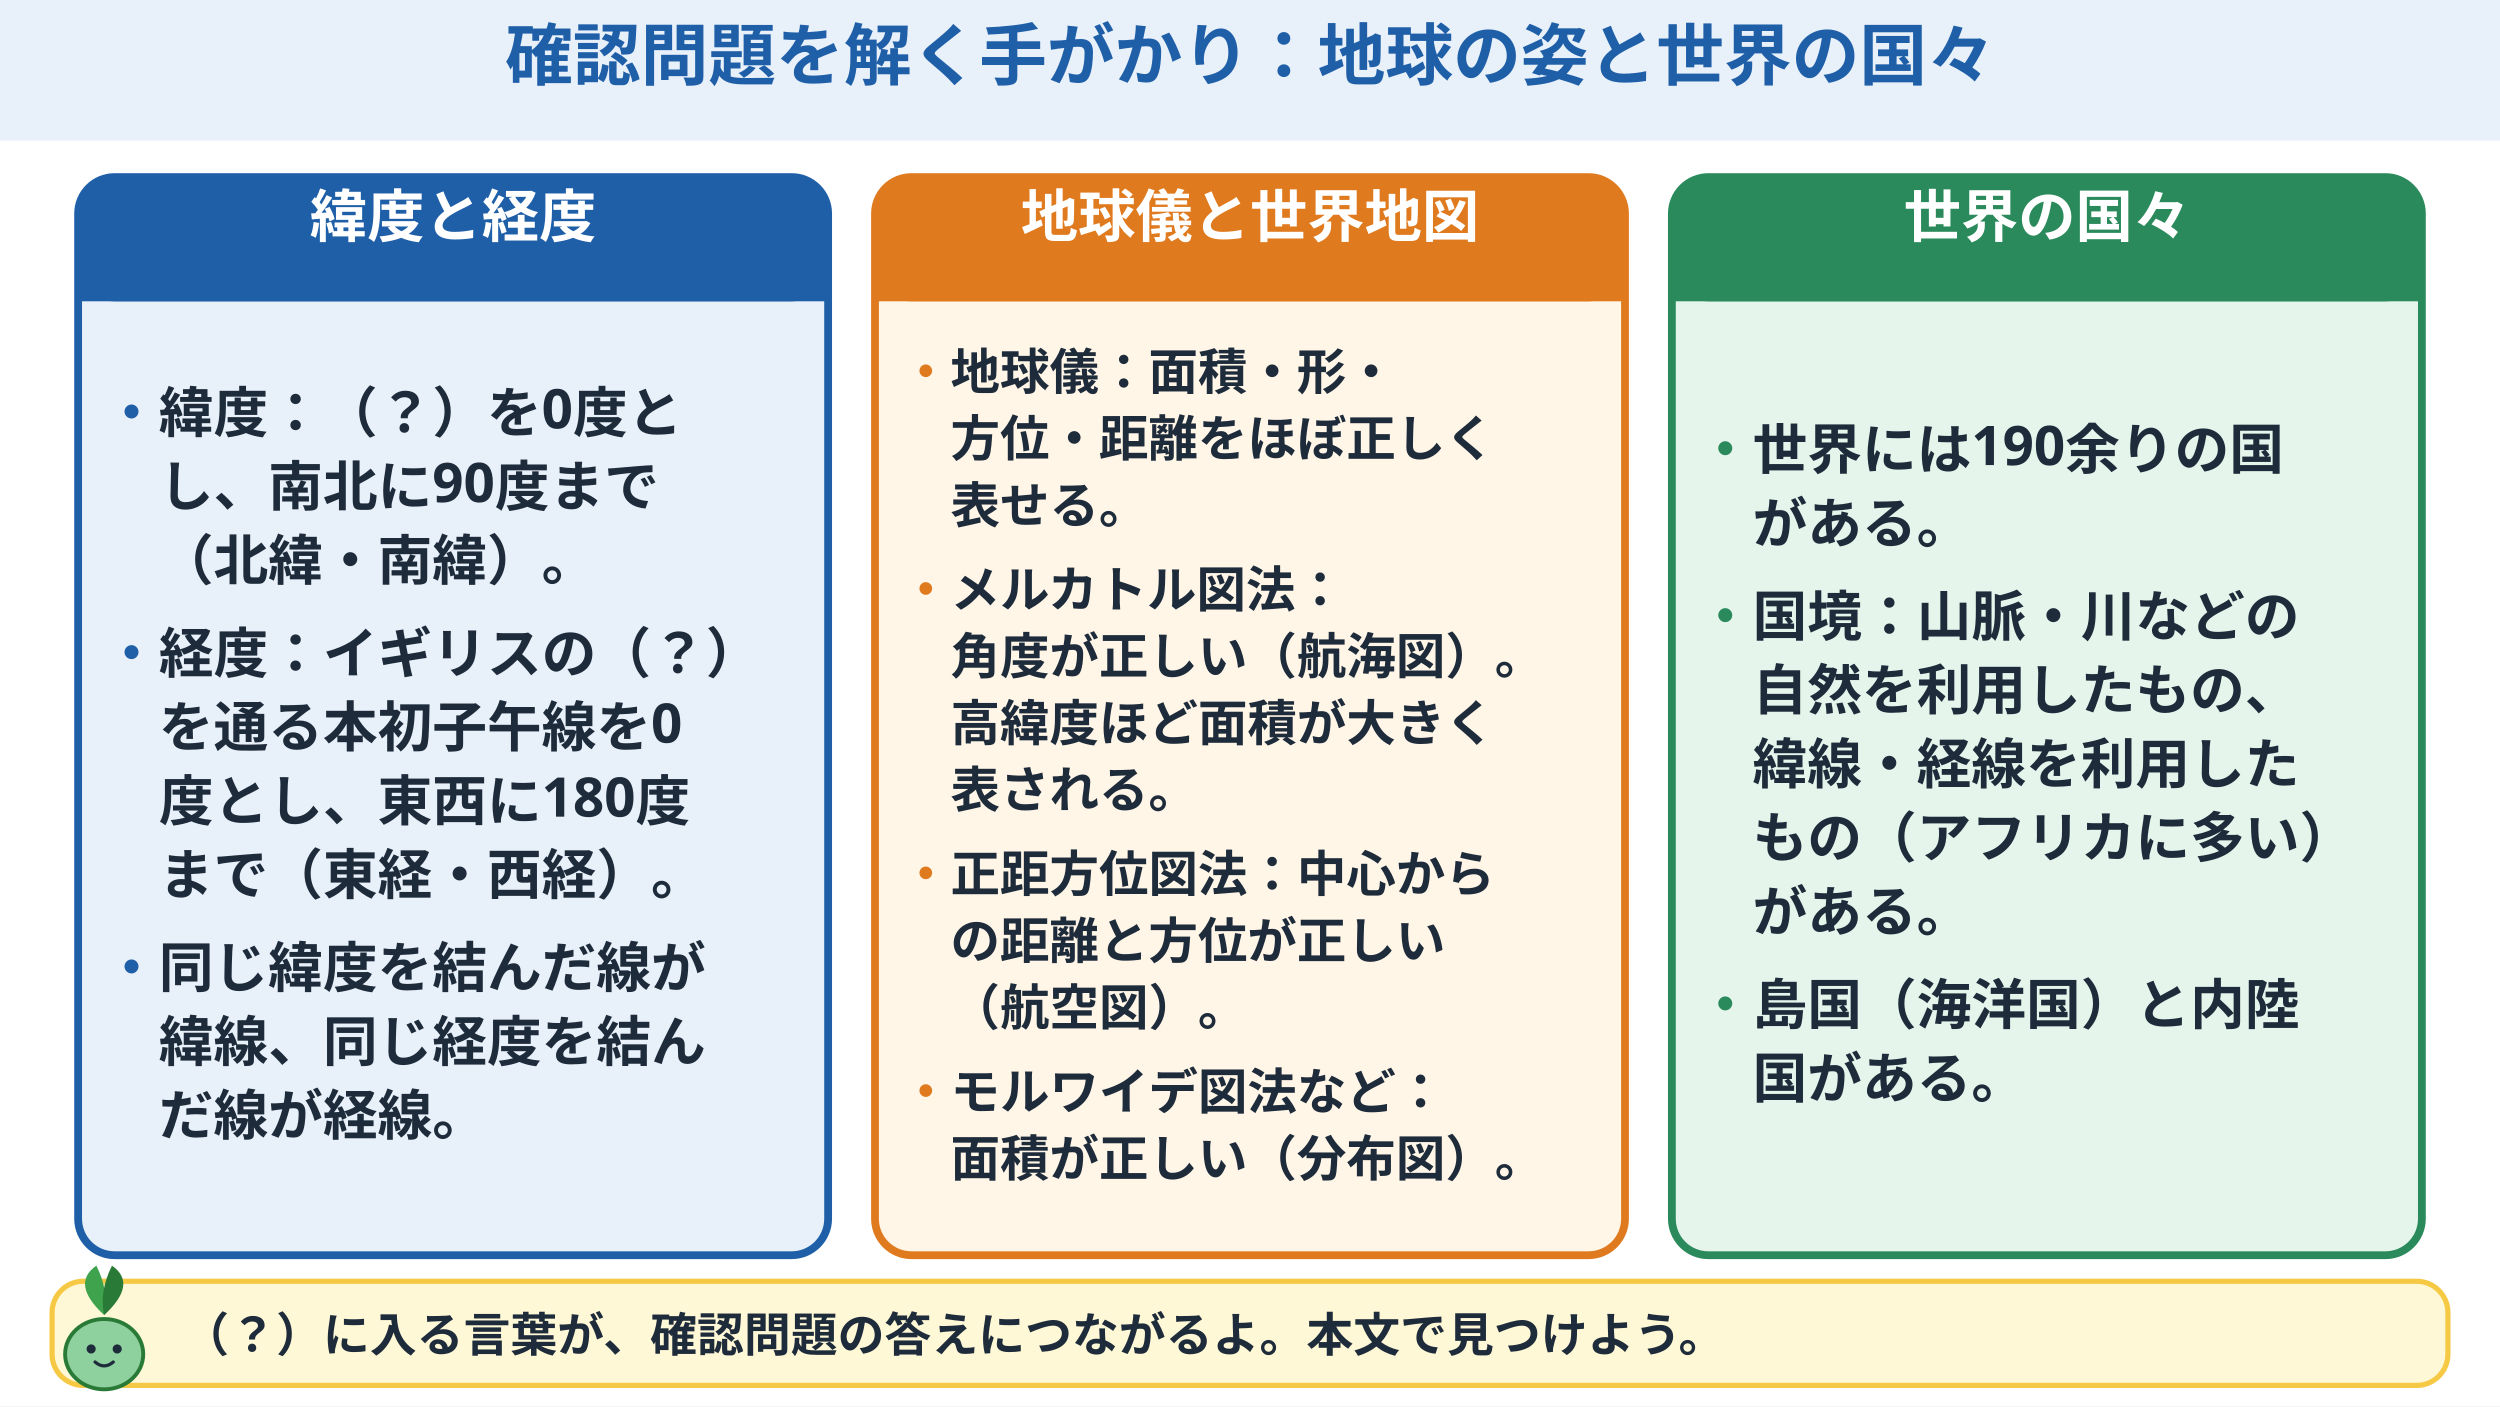
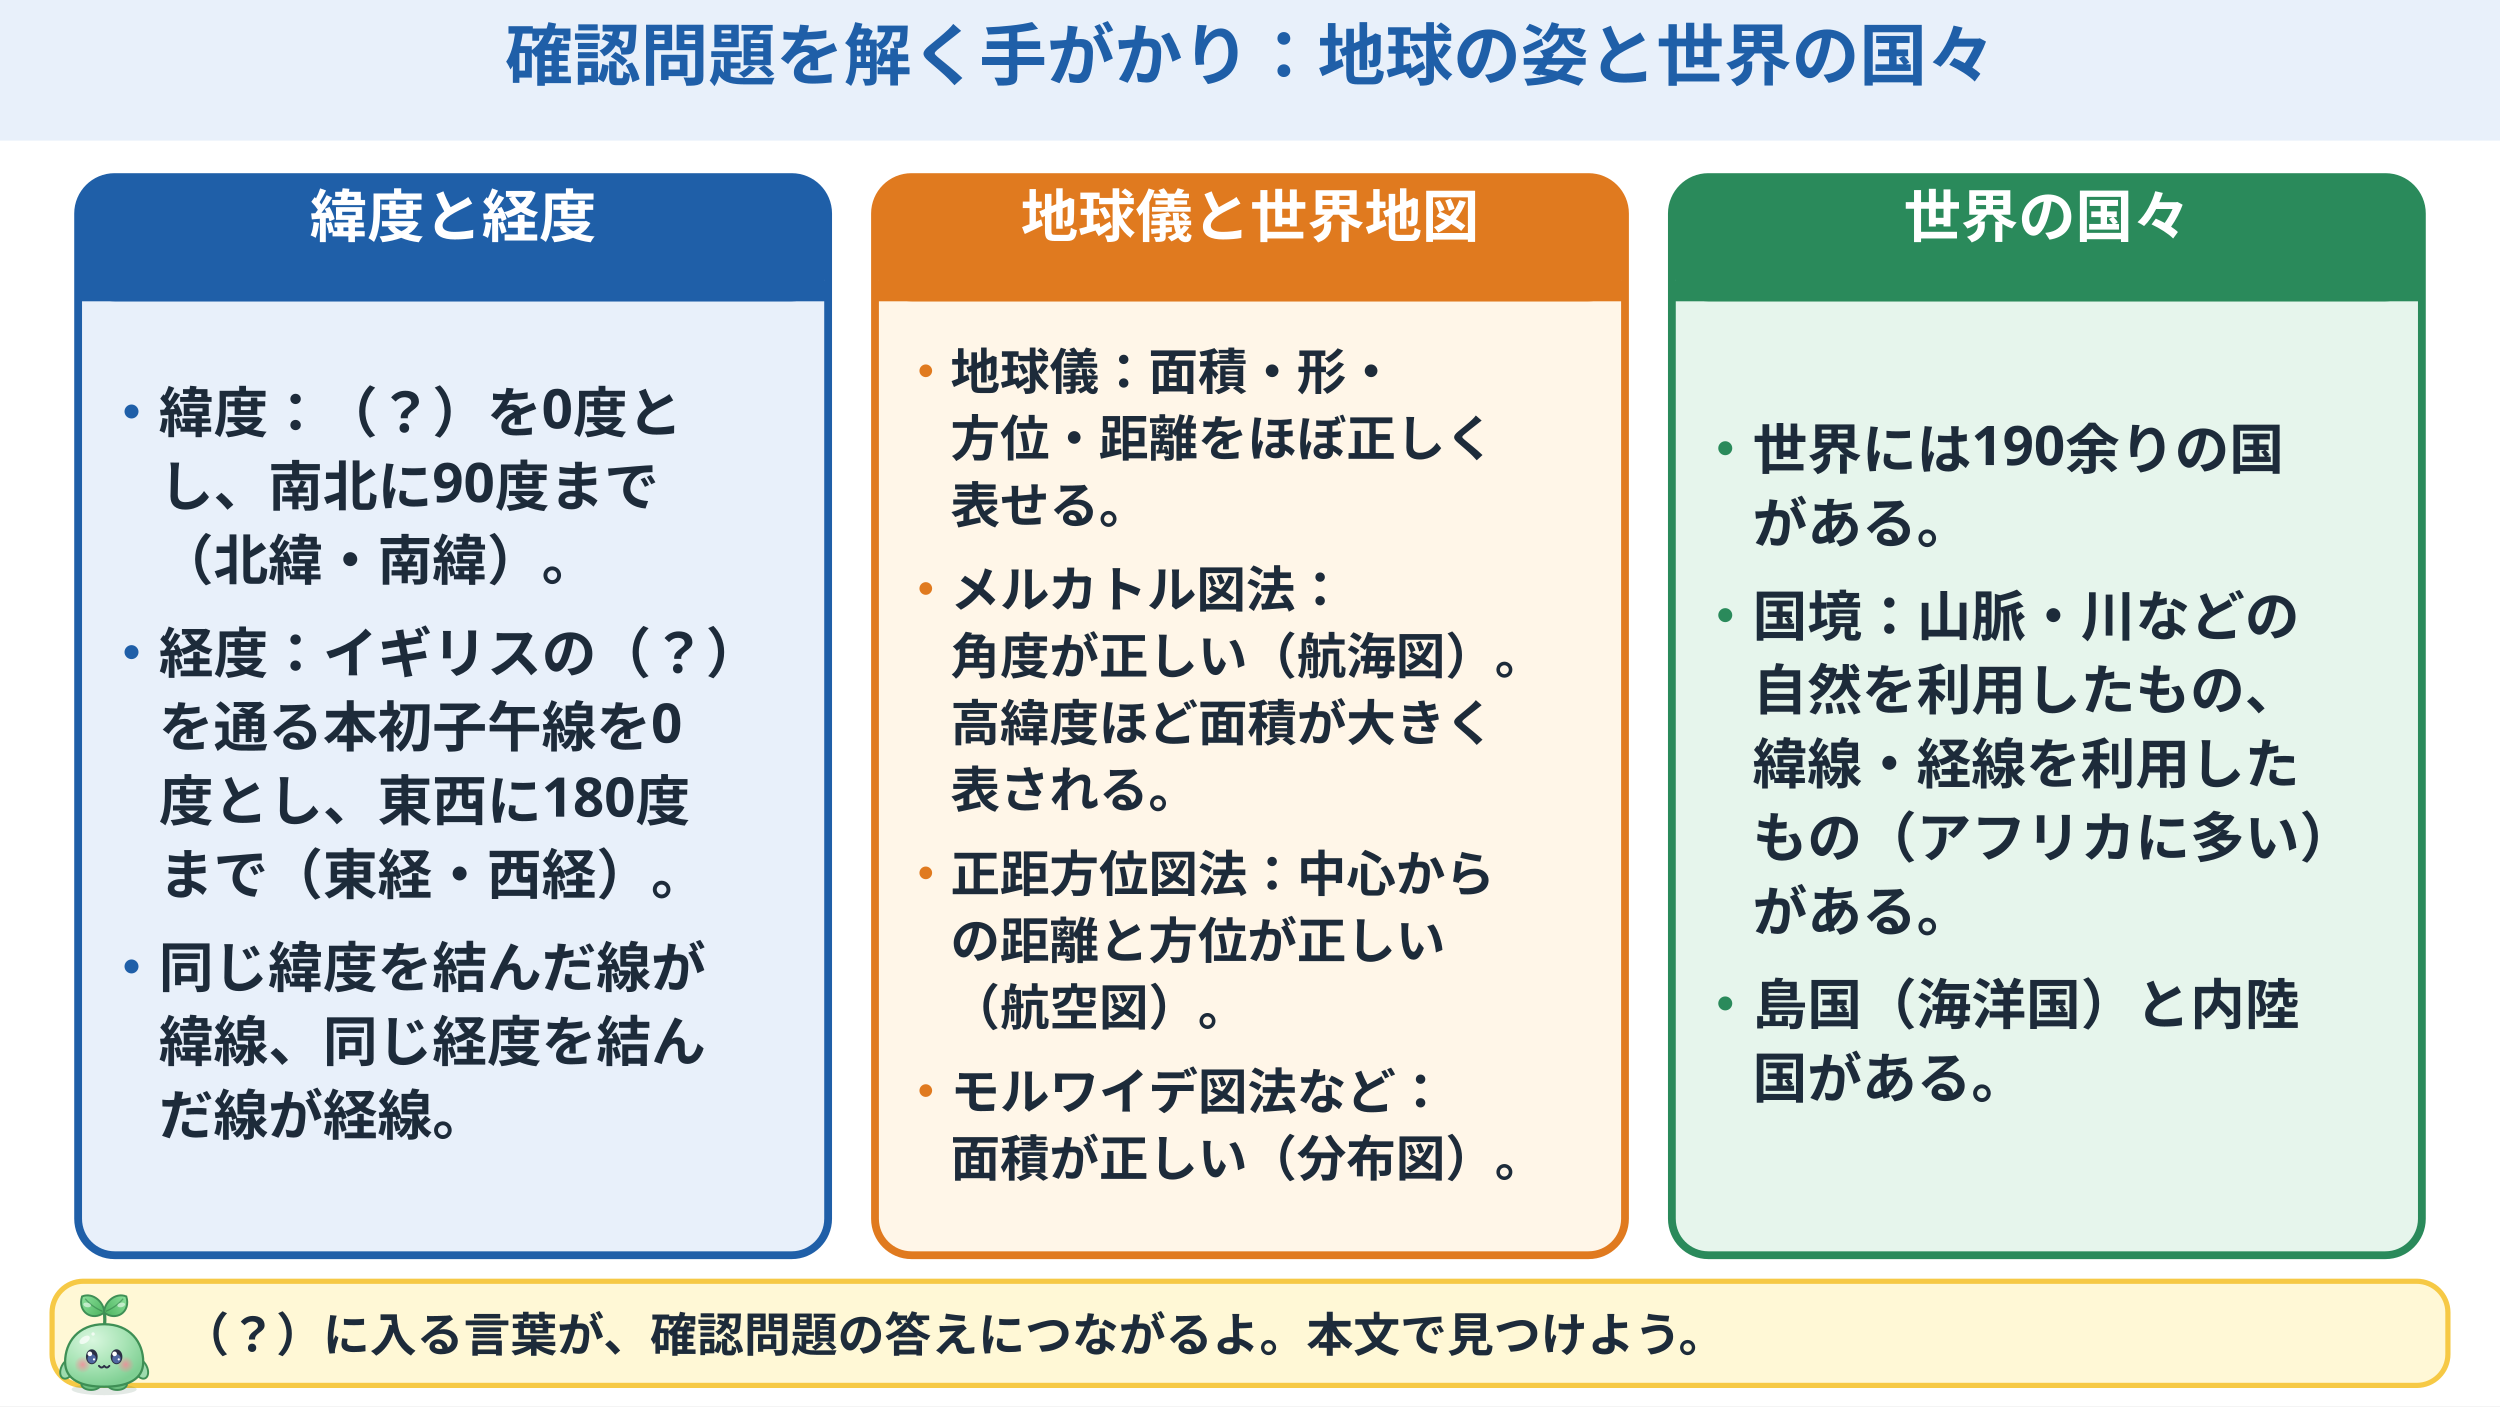
<svg xmlns="http://www.w3.org/2000/svg" viewBox="0 0 960 540" width="960" height="540" font-family="&quot;Hiragino Sans&quot;,&quot;Hiragino Kaku Gothic ProN&quot;,&quot;Noto Sans JP&quot;,&quot;Yu Gothic&quot;,sans-serif" role="img" aria-label="確認問題を解く手がかり：地球の姿と世界の国々">
  <rect width="960" height="540" fill="#ffffff" />
  <rect x="0.0" y="0.0" width="960.0" height="54.0" rx="0" fill="#e8f0fa" />
  <text x="480.0" y="30.6" font-size="26" font-weight="800" fill="#1f5fa8" text-anchor="middle" data-box="title">確認問題を解く手がかり：地球の姿と世界の国々</text>
  <g data-id="b2">
    <rect x="30.0" y="68.0" width="288.0" height="414.0" rx="14" fill="#e8f0fa" stroke="#1f5fa8" stroke-width="3" />
    <rect x="30.0" y="68.0" width="288.0" height="47.7" rx="14" fill="#1f5fa8" />
    <rect x="30.0" y="107.7" width="288.0" height="8.0" rx="0" fill="#1f5fa8" />
    <text x="174.0" y="91.0" font-size="22" font-weight="800" fill="#fff" text-anchor="middle" data-box="b2">緯度と経度</text>
    <text x="40.0" y="166.0" font-size="21" font-weight="700" fill="#1f5fa8" text-anchor="start" data-box="b2">・</text>
    <text x="61.0" y="166.0" font-size="21" font-weight="700" fill="#1d2b3a" text-anchor="start" data-box="b2">緯度：（？）を0度と</text>
    <text x="61.0" y="194.3" font-size="21" font-weight="700" fill="#1d2b3a" text-anchor="start" data-box="b2">し、南北に90度まで</text>
    <text x="61.0" y="222.7" font-size="21" font-weight="700" fill="#1d2b3a" text-anchor="start" data-box="b2">（北緯・南緯）。</text>
    <text x="40.0" y="258.4" font-size="21" font-weight="700" fill="#1f5fa8" text-anchor="start" data-box="b2">・</text>
    <text x="61.0" y="258.4" font-size="21" font-weight="700" fill="#1d2b3a" text-anchor="start" data-box="b2">経度：イギリスの（？）</text>
    <text x="61.0" y="286.7" font-size="21" font-weight="700" fill="#1d2b3a" text-anchor="start" data-box="b2">を通る本初子午線を0</text>
    <text x="61.0" y="315.1" font-size="21" font-weight="700" fill="#1d2b3a" text-anchor="start" data-box="b2">度とし、東西に180度</text>
    <text x="61.0" y="343.4" font-size="21" font-weight="700" fill="#1d2b3a" text-anchor="start" data-box="b2">まで（東経・西経）。</text>
    <text x="40.0" y="379.1" font-size="21" font-weight="700" fill="#1f5fa8" text-anchor="start" data-box="b2">・</text>
    <text x="61.0" y="379.1" font-size="21" font-weight="700" fill="#1d2b3a" text-anchor="start" data-box="b2">同じ緯度を結んだ線が</text>
    <text x="61.0" y="407.5" font-size="21" font-weight="700" fill="#1d2b3a" text-anchor="start" data-box="b2">緯線、同じ経度を結ん</text>
    <text x="61.0" y="435.8" font-size="21" font-weight="700" fill="#1d2b3a" text-anchor="start" data-box="b2">だ線が経線。</text>
  </g>
  <g data-id="b21">
    <rect x="336.0" y="68.0" width="288.0" height="414.0" rx="14" fill="#fff6e8" stroke="#e07a1f" stroke-width="3" />
    <rect x="336.0" y="68.0" width="288.0" height="47.7" rx="14" fill="#e07a1f" />
    <rect x="336.0" y="107.7" width="288.0" height="8.0" rx="0" fill="#e07a1f" />
    <text x="480.0" y="91.0" font-size="22" font-weight="800" fill="#fff" text-anchor="middle" data-box="b21">地球儀と世界地図</text>
    <text x="346.0" y="149.6" font-size="19" font-weight="700" fill="#e07a1f" text-anchor="start" data-box="b21">・</text>
    <text x="365.0" y="149.6" font-size="19" font-weight="700" fill="#1d2b3a" text-anchor="start" data-box="b21">地球儀：面積・形・</text>
    <text x="365.0" y="175.2" font-size="19" font-weight="700" fill="#1d2b3a" text-anchor="start" data-box="b21">方位・距離をほぼ正しく</text>
    <text x="365.0" y="200.9" font-size="19" font-weight="700" fill="#1d2b3a" text-anchor="start" data-box="b21">表せる。</text>
    <text x="346.0" y="233.2" font-size="19" font-weight="700" fill="#e07a1f" text-anchor="start" data-box="b21">・</text>
    <text x="365.0" y="233.2" font-size="19" font-weight="700" fill="#1d2b3a" text-anchor="start" data-box="b21">メルカトル図法：</text>
    <text x="365.0" y="258.8" font-size="19" font-weight="700" fill="#1d2b3a" text-anchor="start" data-box="b21">角度が正しい（航海図）。</text>
    <text x="365.0" y="284.5" font-size="19" font-weight="700" fill="#1d2b3a" text-anchor="start" data-box="b21">高緯度ほど面積が大きく</text>
    <text x="365.0" y="310.1" font-size="19" font-weight="700" fill="#1d2b3a" text-anchor="start" data-box="b21">表される。</text>
    <text x="346.0" y="342.4" font-size="19" font-weight="700" fill="#e07a1f" text-anchor="start" data-box="b21">・</text>
    <text x="365.0" y="342.4" font-size="19" font-weight="700" fill="#1d2b3a" text-anchor="start" data-box="b21">正距方位図法：中心から</text>
    <text x="365.0" y="368.1" font-size="19" font-weight="700" fill="#1d2b3a" text-anchor="start" data-box="b21">の距離と方位が正しい</text>
    <text x="365.0" y="393.7" font-size="19" font-weight="700" fill="#1d2b3a" text-anchor="start" data-box="b21">（航空図）。</text>
    <text x="346.0" y="426.0" font-size="19" font-weight="700" fill="#e07a1f" text-anchor="start" data-box="b21">・</text>
    <text x="365.0" y="426.0" font-size="19" font-weight="700" fill="#1d2b3a" text-anchor="start" data-box="b21">モルワイデ図法など：</text>
    <text x="365.0" y="451.7" font-size="19" font-weight="700" fill="#1d2b3a" text-anchor="start" data-box="b21">面積が正しい（分布図）。</text>
  </g>
  <g data-id="b43">
    <rect x="642.0" y="68.0" width="288.0" height="414.0" rx="14" fill="#e6f5ec" stroke="#2a8a5b" stroke-width="3" />
    <rect x="642.0" y="68.0" width="288.0" height="47.7" rx="14" fill="#2a8a5b" />
    <rect x="642.0" y="107.7" width="288.0" height="8.0" rx="0" fill="#2a8a5b" />
    <text x="786.0" y="91.0" font-size="22" font-weight="800" fill="#fff" text-anchor="middle" data-box="b43">世界の国々</text>
    <text x="652.0" y="180.1" font-size="21" font-weight="700" fill="#2a8a5b" text-anchor="start" data-box="b43">・</text>
    <text x="673.0" y="180.1" font-size="21" font-weight="700" fill="#1d2b3a" text-anchor="start" data-box="b43">世界には190余りの国</text>
    <text x="673.0" y="208.5" font-size="21" font-weight="700" fill="#1d2b3a" text-anchor="start" data-box="b43">がある。</text>
    <text x="652.0" y="244.2" font-size="21" font-weight="700" fill="#2a8a5b" text-anchor="start" data-box="b43">・</text>
    <text x="673.0" y="244.2" font-size="21" font-weight="700" fill="#1d2b3a" text-anchor="start" data-box="b43">国境：山脈・川などの</text>
    <text x="673.0" y="272.5" font-size="21" font-weight="700" fill="#1d2b3a" text-anchor="start" data-box="b43">自然を利用したもの、</text>
    <text x="673.0" y="300.9" font-size="21" font-weight="700" fill="#1d2b3a" text-anchor="start" data-box="b43">緯線・経線を利用した</text>
    <text x="673.0" y="329.2" font-size="21" font-weight="700" fill="#1d2b3a" text-anchor="start" data-box="b43">もの（アフリカに多い）</text>
    <text x="673.0" y="357.6" font-size="21" font-weight="700" fill="#1d2b3a" text-anchor="start" data-box="b43">がある。</text>
    <text x="652.0" y="393.3" font-size="21" font-weight="700" fill="#2a8a5b" text-anchor="start" data-box="b43">・</text>
    <text x="673.0" y="393.3" font-size="21" font-weight="700" fill="#1d2b3a" text-anchor="start" data-box="b43">島国（海洋国）と内陸</text>
    <text x="673.0" y="421.6" font-size="21" font-weight="700" fill="#1d2b3a" text-anchor="start" data-box="b43">国がある。</text>
  </g>
  <rect x="20.0" y="492.0" width="920.0" height="40.0" rx="12" fill="#fff8d6" stroke="#f6c945" stroke-width="2" />
  <text x="70.0" y="519.0" font-size="18" font-weight="700" fill="#1d2b3a" text-anchor="start">（？）に入る言葉が、確認問題の答えにつながるよ。本文で見つけよう。</text>
-   <g transform="translate(40,520) scale(0.5)">
-     <path d="M0,-30 Q-26,-54 -6,-68 Q4,-48 0,-30Z" fill="#3fa34d" />
-     <path d="M0,-30 Q26,-54 6,-68 Q-4,-48 0,-30Z" fill="#2a7a37" />
-     <ellipse cx="0" cy="0" rx="30" ry="27" fill="#8fd19e" stroke="#2a7a37" stroke-width="3" />
-     <circle cx="-10" cy="-4" r="3.5" fill="#1d2b3a" />
-     <circle cx="10" cy="-4" r="3.5" fill="#1d2b3a" />
-     <path d="M-7,6 Q0,12 7,6" fill="none" stroke="#1d2b3a" stroke-width="2.5" stroke-linecap="round" />
+   <defs>
+     <radialGradient id="nb1b" cx="35%" cy="25%" r="75%">
+       <stop offset="0" stop-color="#d9f7df" />
+       <stop offset=".55" stop-color="#a9e4b6" />
+       <stop offset="1" stop-color="#7fcf93" />
+     </radialGradient>
+     <linearGradient id="nb1l" x1="0" y1="1" x2="0" y2="0">
+       <stop offset="0" stop-color="#4fb562" />
+       <stop offset="1" stop-color="#8be09a" />
+     </linearGradient>
+     <radialGradient id="nb1c">
+       <stop offset="0" stop-color="#ff8096" stop-opacity=".75" />
+       <stop offset="1" stop-color="#ff8096" stop-opacity="0" />
+     </radialGradient>
+   </defs>
+   <g transform="translate(40,520) scale(0.25)">
+     <ellipse cx="0" cy="54" rx="50" ry="9" fill="#285a3c" fill-opacity=".13" />
+     <ellipse cx="-20" cy="46" rx="15" ry="9" fill="#6cbf80" stroke="#3e8f55" stroke-width="3" />
+     <ellipse cx="20" cy="46" rx="15" ry="9" fill="#6cbf80" stroke="#3e8f55" stroke-width="3" />
+     <g transform="rotate(0 0 -44)">
+       <path d="M0,-38 Q2,-54 0,-66" fill="none" stroke="#3e8f55" stroke-width="5" stroke-linecap="round" />
+       <g transform="translate(0,-64) rotate(-54)">
+         <path d="M0,0 C-22,-6 -24,-34 0,-42 C16,-32 12,-8 0,0Z" fill="url(#nb1l)" stroke="#3e8f55" stroke-width="3" />
+         <path d="M0,-3 Q-4,-20 0,-36" fill="none" stroke="#2e7846" stroke-opacity=".55" stroke-width="2" />
+         <ellipse cx="-6" cy="-28" rx="3.5" ry="6" fill="#fff" fill-opacity=".55" transform="rotate(-23 -6 -28)" />
+       </g>
+       <g transform="translate(0,-64) rotate(54)">
+         <path d="M0,0 C22,-6 24,-34 0,-42 C-16,-32 -12,-8 0,0Z" fill="url(#nb1l)" stroke="#3e8f55" stroke-width="3" />
+         <path d="M0,-3 Q4,-20 0,-36" fill="none" stroke="#2e7846" stroke-opacity=".55" stroke-width="2" />
+         <ellipse cx="6" cy="-28" rx="3.5" ry="6" fill="#fff" fill-opacity=".55" transform="rotate(23 6 -28)" />
+       </g>
+     </g>
+     <ellipse cx="0" cy="14" rx="10" ry="16" fill="#9edbae" stroke="#3e8f55" stroke-width="3" transform="translate(-50,10) rotate(26)" />
+     <ellipse cx="0" cy="14" rx="10" ry="16" fill="#9edbae" stroke="#3e8f55" stroke-width="3" transform="translate(50,10) rotate(-26)" />
+     <path d="M0,-46 C40,-46 60,-18 60,12 C60,40 34,50 0,50 C-34,50 -60,40 -60,12 C-60,-18 -40,-46 0,-46Z" fill="url(#nb1b)" stroke="#3e8f55" stroke-width="3.5" />
+     <ellipse cx="-30" cy="-22" rx="9" ry="5" fill="#fff" fill-opacity=".7" transform="rotate(-34 -30 -22)" />
+     <circle cx="-17" cy="-31" r="2.6" fill="#fff" fill-opacity=".7" />
+     <circle cx="-33" cy="16" r="13" fill="url(#nb1c)" />
+     <circle cx="33" cy="16" r="13" fill="url(#nb1c)" />
+     <ellipse cx="-19" cy="4" rx="9" ry="11.5" fill="#2b2f45" />
+     <ellipse cx="-19.0" cy="7.0" rx="6.5" ry="7.0" fill="#6e96eb" fill-opacity=".55" />
+     <circle cx="-22" cy="-0.5" r="3.6" fill="#fff" />
+     <circle cx="-15.6" cy="8.0" r="1.7" fill="#fff" />
+     <ellipse cx="19" cy="4" rx="9" ry="11.5" fill="#2b2f45" />
+     <ellipse cx="19.0" cy="7.0" rx="6.5" ry="7.0" fill="#6e96eb" fill-opacity=".55" />
+     <circle cx="16" cy="-0.5" r="3.6" fill="#fff" />
+     <circle cx="22.4" cy="8.0" r="1.7" fill="#fff" />
+     <path d="M-8,18 Q-4,23 0,18 Q4,23 8,18" fill="none" stroke="#2b2f45" stroke-width="3" stroke-linecap="round" stroke-linejoin="round" />
  </g>
</svg>
